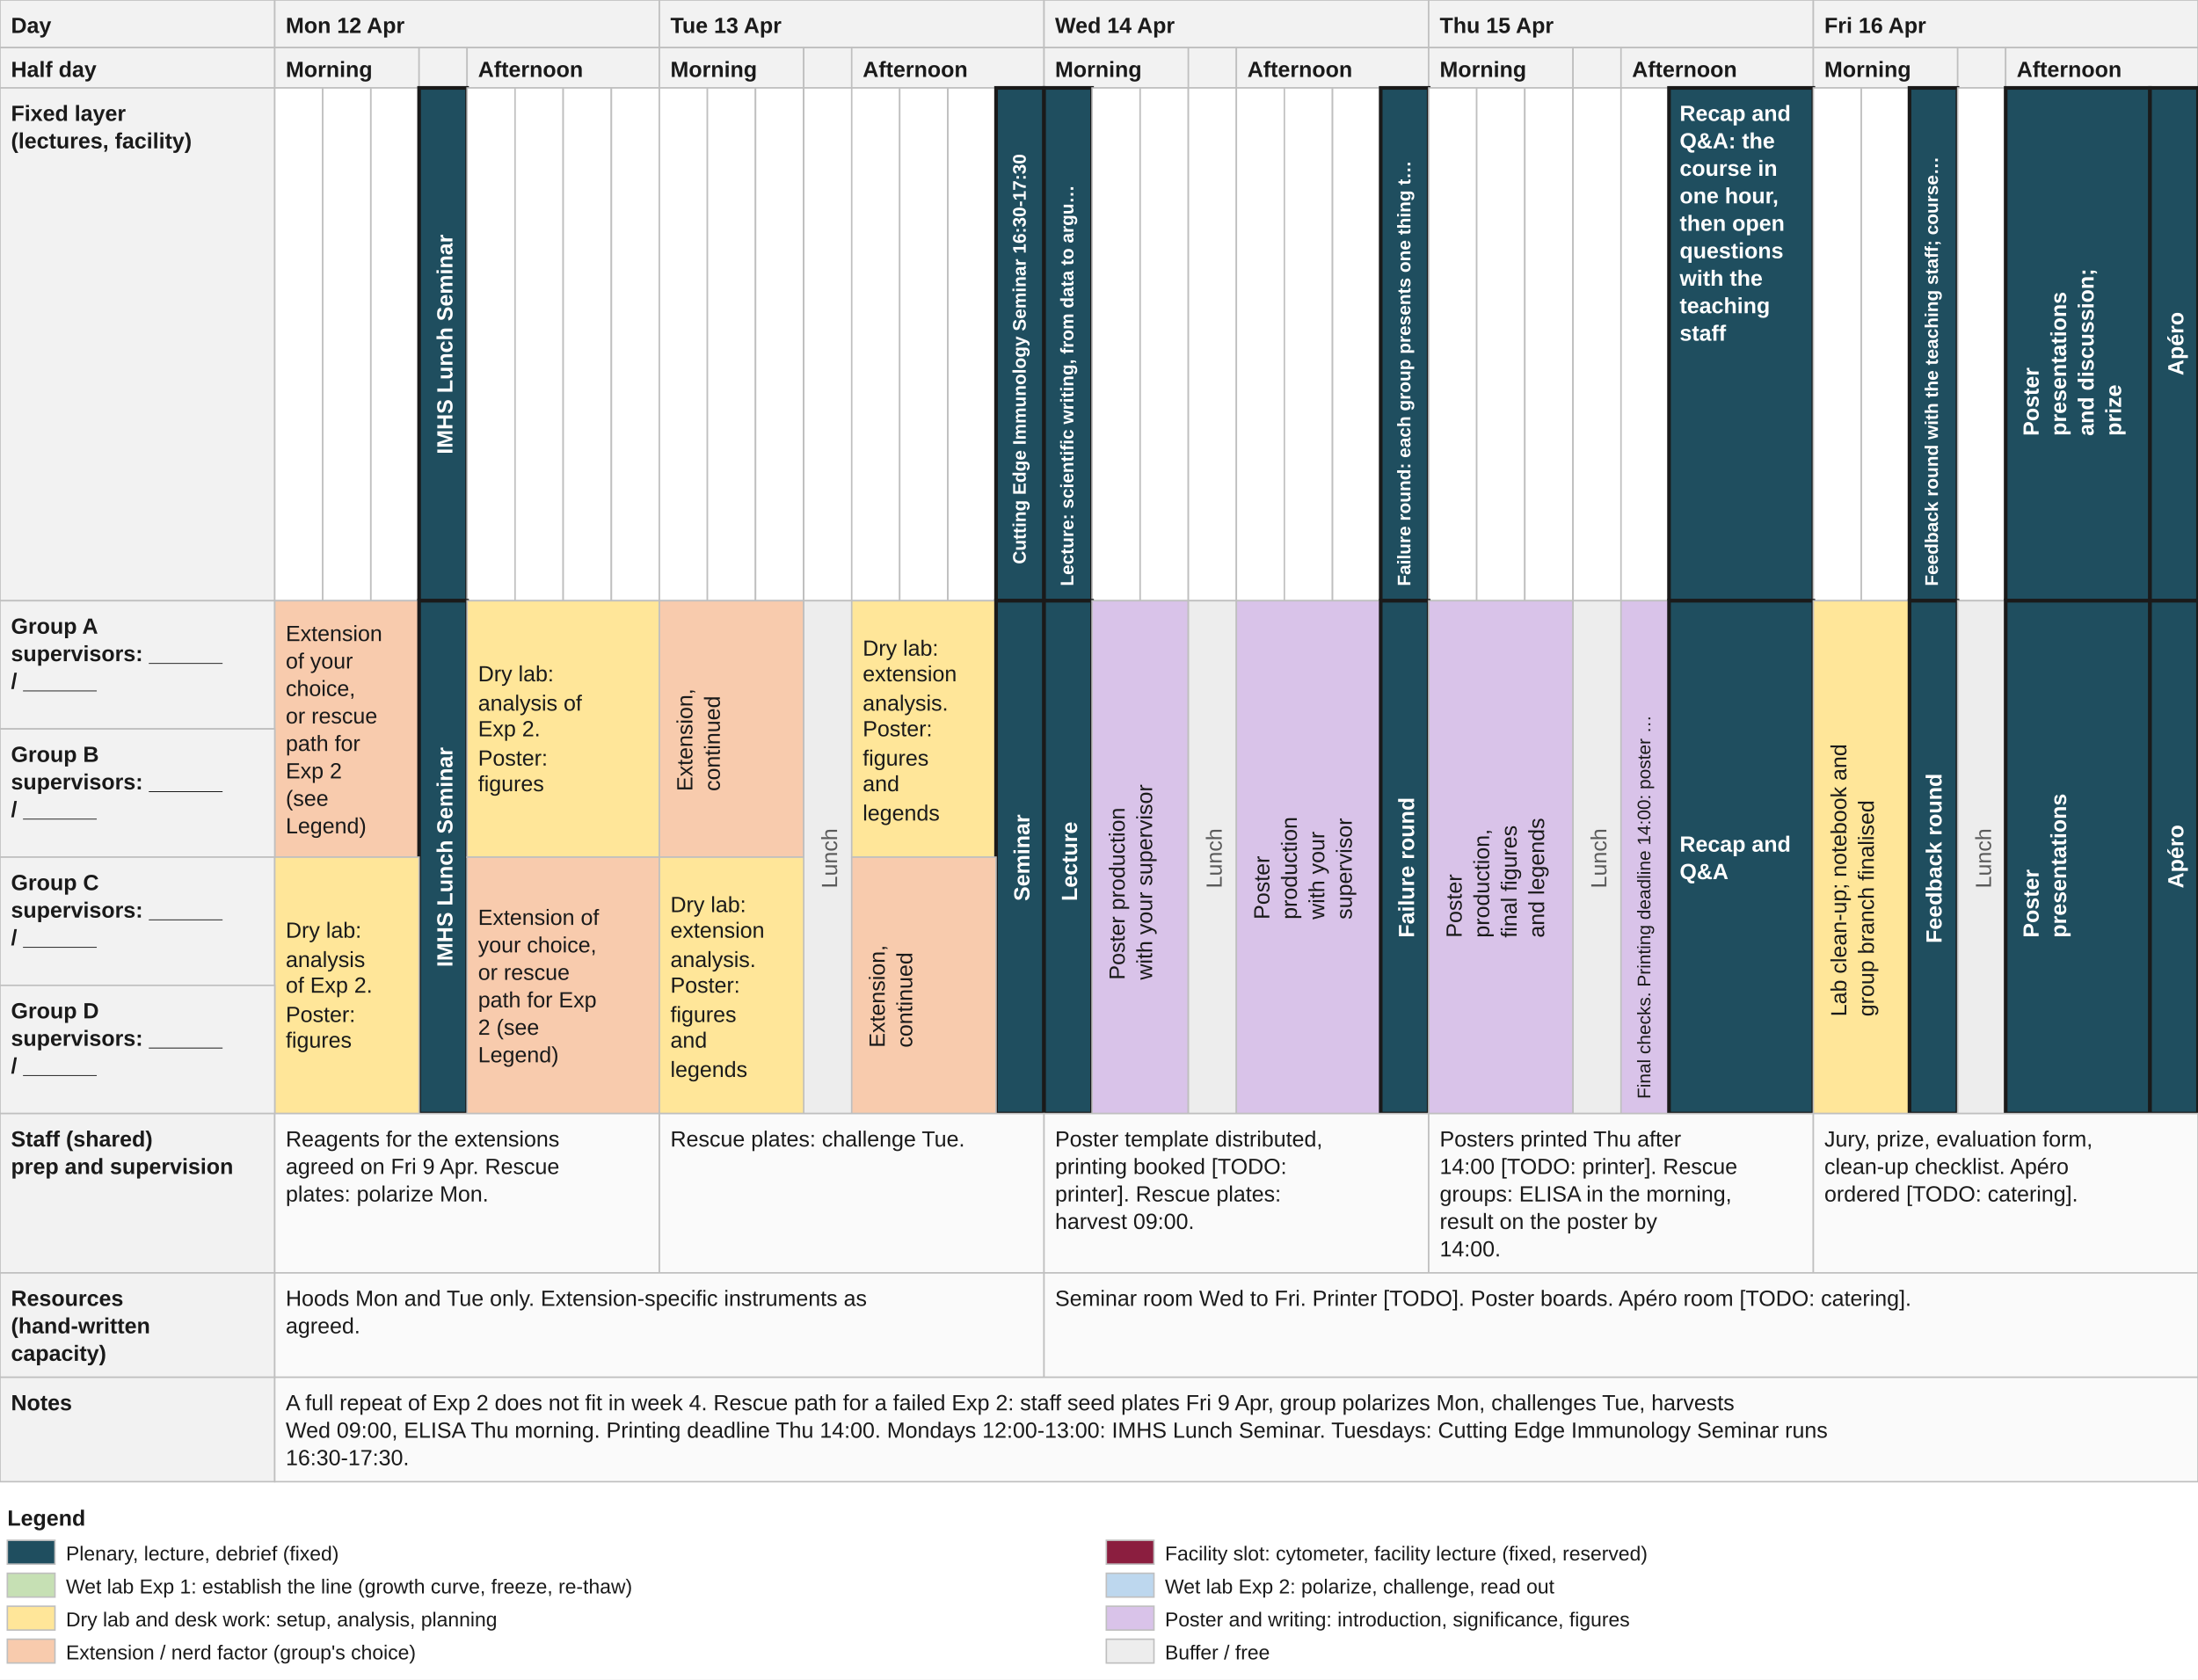
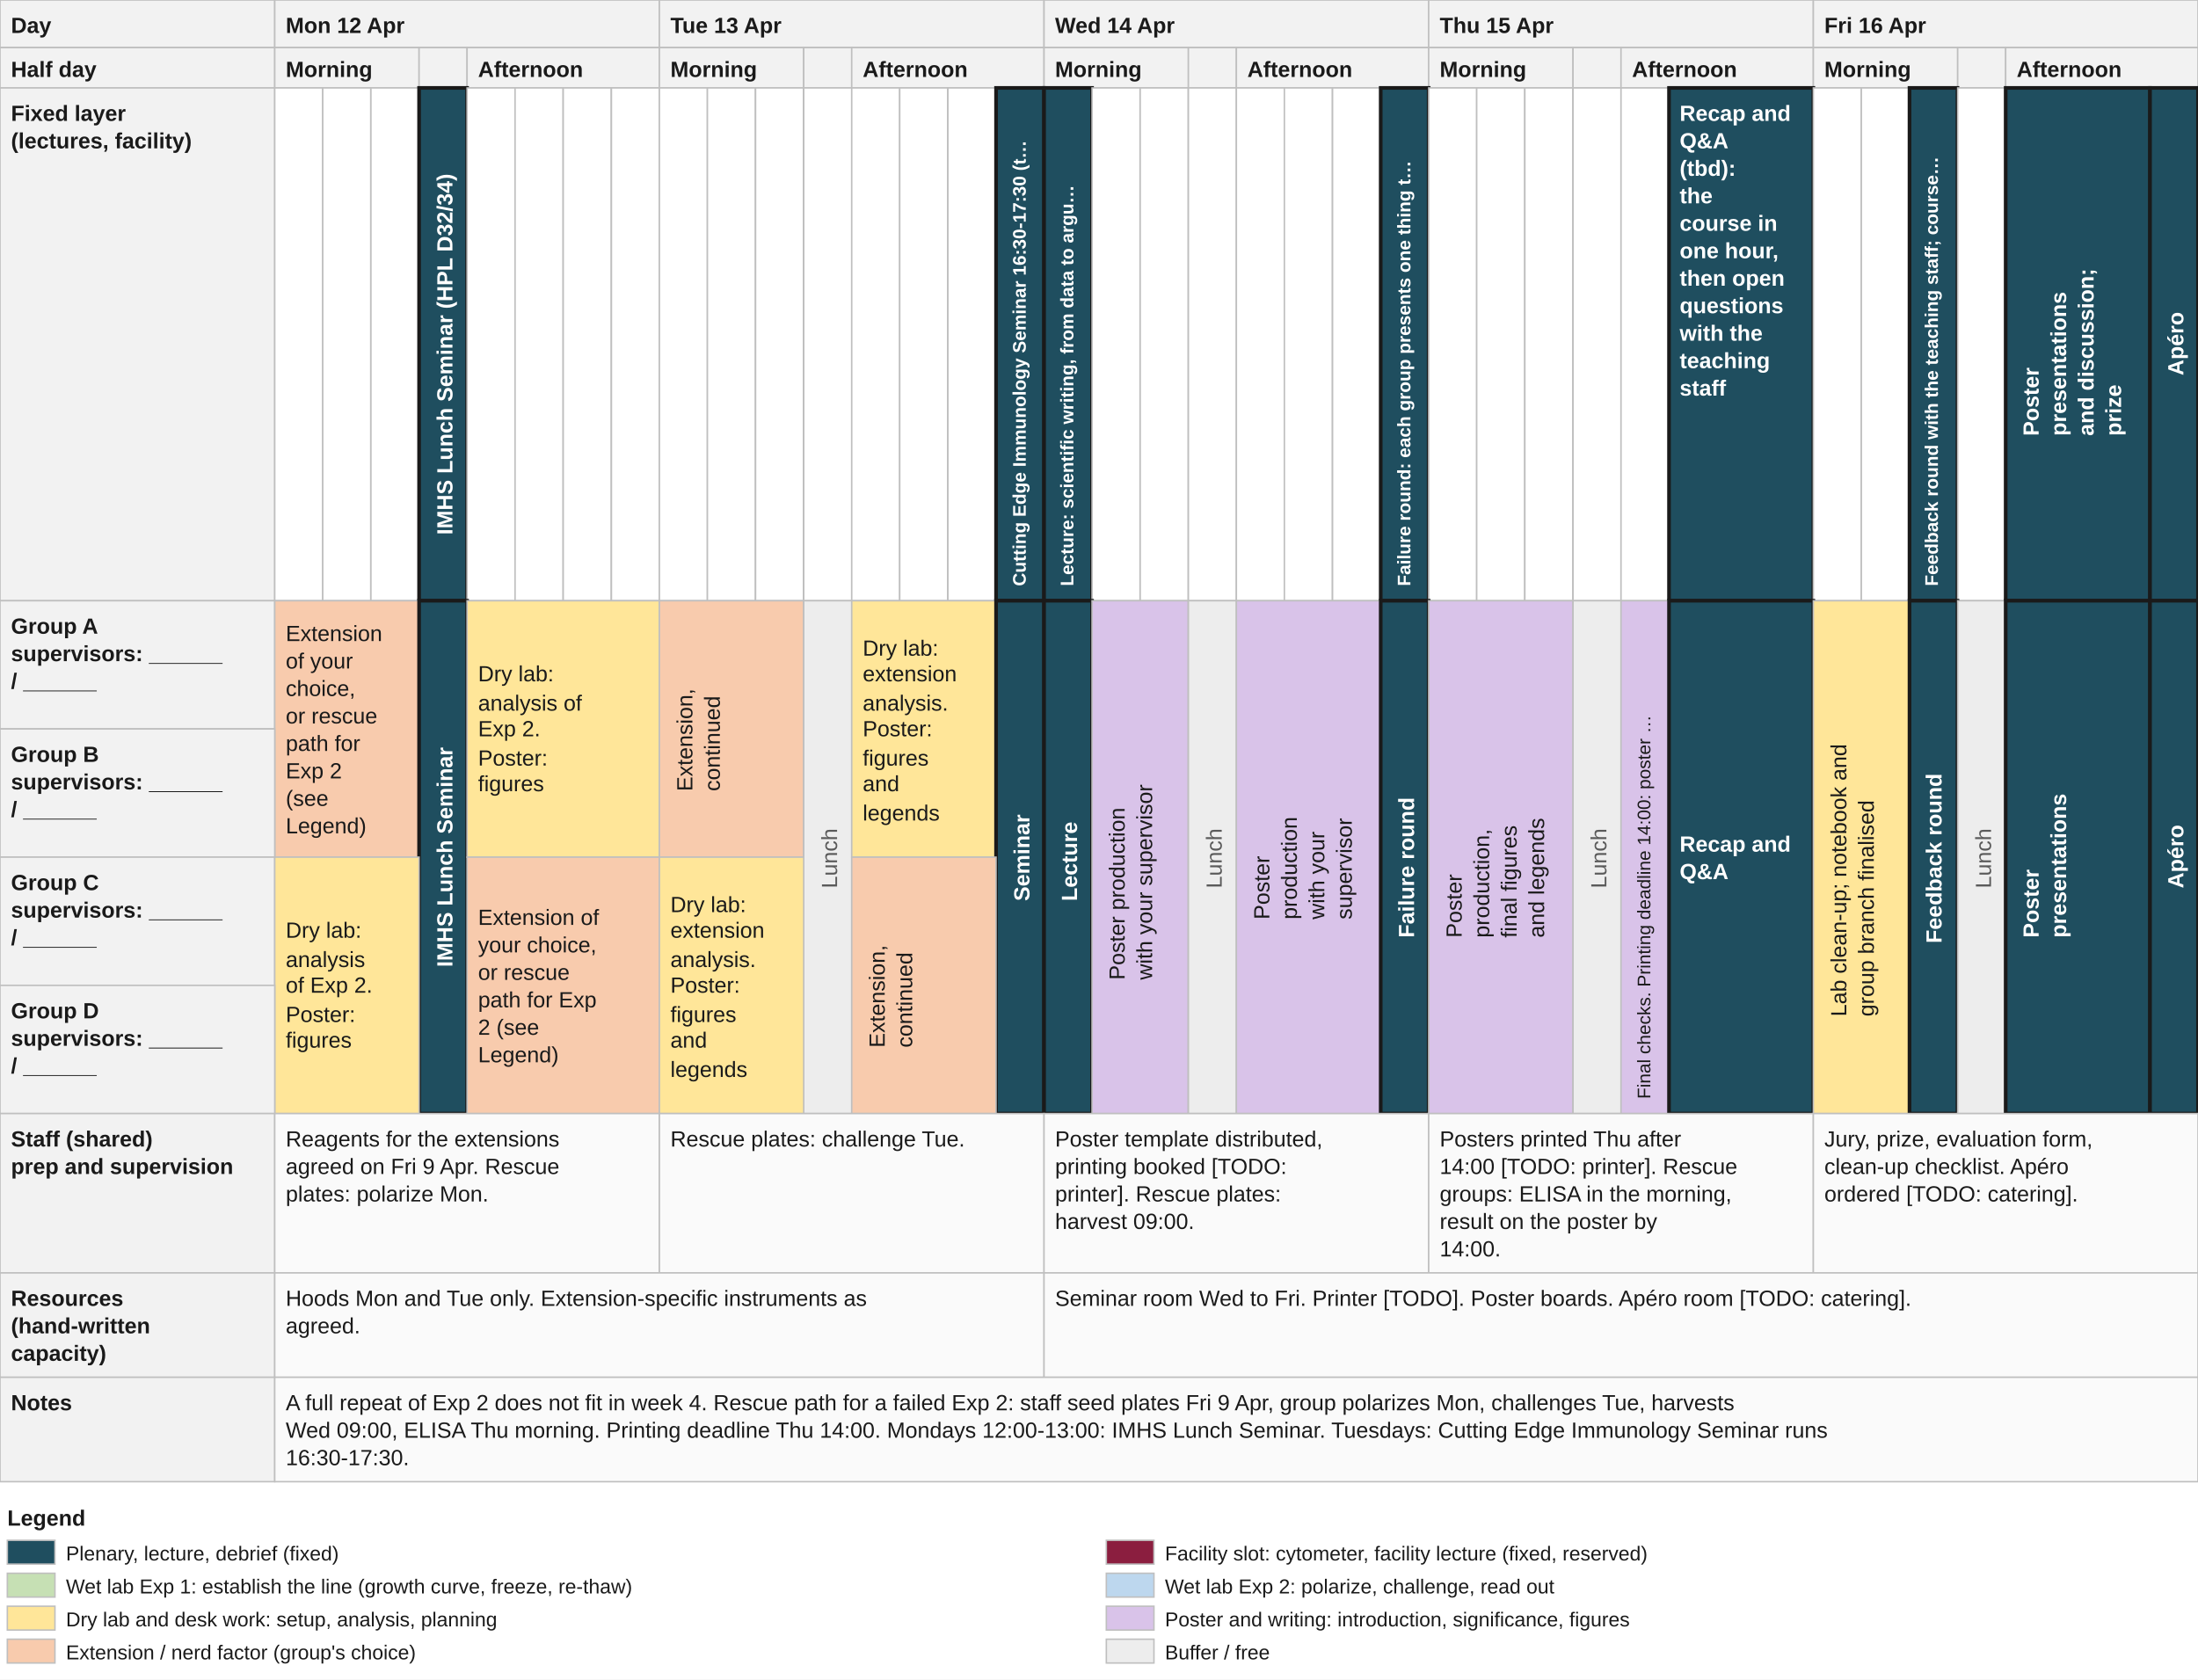
<svg xmlns="http://www.w3.org/2000/svg" viewBox="0 0 1200 917" width="1200" height="917" font-family="Arial, Helvetica, sans-serif">
  <rect x="0" y="0" width="1200" height="917" fill="#ffffff" />
  <rect x="0.0" y="0" width="150.0" height="26" fill="#F2F2F2" stroke="#BFBFBF" stroke-width="0.8" />
  <text x="6" y="18" font-size="12" fill="#1A1A1A" font-weight="bold">Day</text>
  <rect x="150.0" y="0" width="210.0" height="26" fill="#F2F2F2" stroke="#BFBFBF" stroke-width="0.8" />
  <text x="156" y="18" font-size="12" fill="#1A1A1A" font-weight="bold">Mon 12 Apr</text>
  <rect x="360.0" y="0" width="210.0" height="26" fill="#F2F2F2" stroke="#BFBFBF" stroke-width="0.8" />
  <text x="366" y="18" font-size="12" fill="#1A1A1A" font-weight="bold">Tue 13 Apr</text>
  <rect x="570.0" y="0" width="210.0" height="26" fill="#F2F2F2" stroke="#BFBFBF" stroke-width="0.8" />
  <text x="576" y="18" font-size="12" fill="#1A1A1A" font-weight="bold">Wed 14 Apr</text>
  <rect x="780.0" y="0" width="210.0" height="26" fill="#F2F2F2" stroke="#BFBFBF" stroke-width="0.8" />
  <text x="786" y="18" font-size="12" fill="#1A1A1A" font-weight="bold">Thu 15 Apr</text>
  <rect x="990.0" y="0" width="210.0" height="26" fill="#F2F2F2" stroke="#BFBFBF" stroke-width="0.8" />
  <text x="996" y="18" font-size="12" fill="#1A1A1A" font-weight="bold">Fri 16 Apr</text>
  <rect x="0.0" y="26" width="150.0" height="22" fill="#F2F2F2" stroke="#BFBFBF" stroke-width="0.8" />
  <text x="6" y="42" font-size="12" fill="#1A1A1A" font-weight="bold">Half day</text>
  <rect x="150.0" y="26" width="78.8" height="22" fill="#F2F2F2" stroke="#BFBFBF" stroke-width="0.8" />
  <text x="156" y="42" font-size="12" fill="#1A1A1A" font-weight="bold">Morning</text>
  <rect x="228.8" y="26" width="26.2" height="22" fill="#F2F2F2" stroke="#BFBFBF" stroke-width="0.8" />
  <rect x="255.0" y="26" width="105.0" height="22" fill="#F2F2F2" stroke="#BFBFBF" stroke-width="0.8" />
  <text x="261" y="42" font-size="12" fill="#1A1A1A" font-weight="bold">Afternoon</text>
  <rect x="360.0" y="26" width="78.8" height="22" fill="#F2F2F2" stroke="#BFBFBF" stroke-width="0.8" />
  <text x="366" y="42" font-size="12" fill="#1A1A1A" font-weight="bold">Morning</text>
  <rect x="438.8" y="26" width="26.2" height="22" fill="#F2F2F2" stroke="#BFBFBF" stroke-width="0.8" />
  <rect x="465.0" y="26" width="105.0" height="22" fill="#F2F2F2" stroke="#BFBFBF" stroke-width="0.8" />
  <text x="471" y="42" font-size="12" fill="#1A1A1A" font-weight="bold">Afternoon</text>
  <rect x="570.0" y="26" width="78.8" height="22" fill="#F2F2F2" stroke="#BFBFBF" stroke-width="0.8" />
  <text x="576" y="42" font-size="12" fill="#1A1A1A" font-weight="bold">Morning</text>
  <rect x="648.8" y="26" width="26.2" height="22" fill="#F2F2F2" stroke="#BFBFBF" stroke-width="0.8" />
  <rect x="675.0" y="26" width="105.0" height="22" fill="#F2F2F2" stroke="#BFBFBF" stroke-width="0.8" />
  <text x="681" y="42" font-size="12" fill="#1A1A1A" font-weight="bold">Afternoon</text>
  <rect x="780.0" y="26" width="78.8" height="22" fill="#F2F2F2" stroke="#BFBFBF" stroke-width="0.8" />
  <text x="786" y="42" font-size="12" fill="#1A1A1A" font-weight="bold">Morning</text>
  <rect x="858.8" y="26" width="26.2" height="22" fill="#F2F2F2" stroke="#BFBFBF" stroke-width="0.8" />
  <rect x="885.0" y="26" width="105.0" height="22" fill="#F2F2F2" stroke="#BFBFBF" stroke-width="0.8" />
  <text x="891" y="42" font-size="12" fill="#1A1A1A" font-weight="bold">Afternoon</text>
  <rect x="990.0" y="26" width="78.8" height="22" fill="#F2F2F2" stroke="#BFBFBF" stroke-width="0.8" />
  <text x="996" y="42" font-size="12" fill="#1A1A1A" font-weight="bold">Morning</text>
  <rect x="1068.8" y="26" width="26.2" height="22" fill="#F2F2F2" stroke="#BFBFBF" stroke-width="0.8" />
  <rect x="1095.0" y="26" width="105.0" height="22" fill="#F2F2F2" stroke="#BFBFBF" stroke-width="0.8" />
  <text x="1101" y="42" font-size="12" fill="#1A1A1A" font-weight="bold">Afternoon</text>
  <rect x="0.0" y="48" width="150.0" height="280" fill="#F2F2F2" stroke="#BFBFBF" stroke-width="0.8" />
  <text x="6" y="66" font-size="12" fill="#1A1A1A" font-weight="bold">Fixed layer</text>
  <text x="6" y="81" font-size="12" fill="#1A1A1A" font-weight="bold">(lectures, facility)</text>
  <rect x="150.0" y="48" width="26.2" height="280" fill="#FFFFFF" stroke="#BFBFBF" stroke-width="0.8" />
  <rect x="176.2" y="48" width="26.2" height="280" fill="#FFFFFF" stroke="#BFBFBF" stroke-width="0.8" />
  <rect x="202.5" y="48" width="26.2" height="280" fill="#FFFFFF" stroke="#BFBFBF" stroke-width="0.8" />
  <rect x="228.8" y="48" width="26.2" height="280" fill="#1F4E5F" stroke="#1A1A1A" stroke-width="2" />
-   <text x="247" y="248" transform="rotate(-90 247 248)" font-size="12" fill="#FFFFFF" font-weight="bold">IMHS Lunch Seminar</text>
+   <text x="247" y="292" transform="rotate(-90 247 292)" font-size="12" fill="#FFFFFF" font-weight="bold">IMHS Lunch Seminar (HPL D32/34)</text>
  <rect x="255.0" y="48" width="26.2" height="280" fill="#FFFFFF" stroke="#BFBFBF" stroke-width="0.8" />
  <rect x="281.2" y="48" width="26.2" height="280" fill="#FFFFFF" stroke="#BFBFBF" stroke-width="0.8" />
  <rect x="307.5" y="48" width="26.2" height="280" fill="#FFFFFF" stroke="#BFBFBF" stroke-width="0.8" />
  <rect x="333.8" y="48" width="26.2" height="280" fill="#FFFFFF" stroke="#BFBFBF" stroke-width="0.8" />
  <rect x="360.0" y="48" width="26.2" height="280" fill="#FFFFFF" stroke="#BFBFBF" stroke-width="0.8" />
  <rect x="386.2" y="48" width="26.2" height="280" fill="#FFFFFF" stroke="#BFBFBF" stroke-width="0.8" />
  <rect x="412.5" y="48" width="26.2" height="280" fill="#FFFFFF" stroke="#BFBFBF" stroke-width="0.8" />
  <rect x="438.8" y="48" width="26.2" height="280" fill="#FFFFFF" stroke="#BFBFBF" stroke-width="0.8" />
  <rect x="465.0" y="48" width="26.2" height="280" fill="#FFFFFF" stroke="#BFBFBF" stroke-width="0.8" />
  <rect x="491.2" y="48" width="26.2" height="280" fill="#FFFFFF" stroke="#BFBFBF" stroke-width="0.8" />
  <rect x="517.5" y="48" width="26.2" height="280" fill="#FFFFFF" stroke="#BFBFBF" stroke-width="0.8" />
  <rect x="543.8" y="48" width="26.2" height="280" fill="#1F4E5F" stroke="#1A1A1A" stroke-width="2" />
-   <text x="560" y="308" transform="rotate(-90 560 308)" font-size="10" fill="#FFFFFF" font-weight="bold">Cutting Edge Immunology Seminar 16:30-17:30</text>
+   <text x="560" y="320" transform="rotate(-90 560 320)" font-size="10" fill="#FFFFFF" font-weight="bold">Cutting Edge Immunology Seminar 16:30-17:30 (t…</text>
  <rect x="570.0" y="48" width="26.2" height="280" fill="#1F4E5F" stroke="#1A1A1A" stroke-width="2" />
  <text x="586" y="320" transform="rotate(-90 586 320)" font-size="10" fill="#FFFFFF" font-weight="bold">Lecture: scientific writing, from data to argu…</text>
  <rect x="596.2" y="48" width="26.2" height="280" fill="#FFFFFF" stroke="#BFBFBF" stroke-width="0.8" />
  <rect x="622.5" y="48" width="26.2" height="280" fill="#FFFFFF" stroke="#BFBFBF" stroke-width="0.8" />
  <rect x="648.8" y="48" width="26.2" height="280" fill="#FFFFFF" stroke="#BFBFBF" stroke-width="0.8" />
  <rect x="675.0" y="48" width="26.2" height="280" fill="#FFFFFF" stroke="#BFBFBF" stroke-width="0.8" />
  <rect x="701.2" y="48" width="26.2" height="280" fill="#FFFFFF" stroke="#BFBFBF" stroke-width="0.8" />
  <rect x="727.5" y="48" width="26.2" height="280" fill="#FFFFFF" stroke="#BFBFBF" stroke-width="0.8" />
  <rect x="753.8" y="48" width="26.2" height="280" fill="#1F4E5F" stroke="#1A1A1A" stroke-width="2" />
  <text x="770" y="320" transform="rotate(-90 770 320)" font-size="10" fill="#FFFFFF" font-weight="bold">Failure round: each group presents one thing t…</text>
  <rect x="780.0" y="48" width="26.2" height="280" fill="#FFFFFF" stroke="#BFBFBF" stroke-width="0.8" />
  <rect x="806.2" y="48" width="26.2" height="280" fill="#FFFFFF" stroke="#BFBFBF" stroke-width="0.8" />
  <rect x="832.5" y="48" width="26.2" height="280" fill="#FFFFFF" stroke="#BFBFBF" stroke-width="0.8" />
  <rect x="858.8" y="48" width="26.2" height="280" fill="#FFFFFF" stroke="#BFBFBF" stroke-width="0.8" />
  <rect x="885.0" y="48" width="26.2" height="280" fill="#FFFFFF" stroke="#BFBFBF" stroke-width="0.8" />
  <rect x="911.2" y="48" width="78.8" height="280" fill="#1F4E5F" stroke="#1A1A1A" stroke-width="2" />
  <text x="917" y="66" font-size="12" fill="#FFFFFF" font-weight="bold">Recap and</text>
-   <text x="917" y="81" font-size="12" fill="#FFFFFF" font-weight="bold">Q&amp;A: the</text>
-   <text x="917" y="96" font-size="12" fill="#FFFFFF" font-weight="bold">course in</text>
-   <text x="917" y="111" font-size="12" fill="#FFFFFF" font-weight="bold">one hour,</text>
-   <text x="917" y="126" font-size="12" fill="#FFFFFF" font-weight="bold">then open</text>
-   <text x="917" y="141" font-size="12" fill="#FFFFFF" font-weight="bold">questions</text>
-   <text x="917" y="156" font-size="12" fill="#FFFFFF" font-weight="bold">with the</text>
-   <text x="917" y="171" font-size="12" fill="#FFFFFF" font-weight="bold">teaching</text>
-   <text x="917" y="186" font-size="12" fill="#FFFFFF" font-weight="bold">staff</text>
+   <text x="917" y="81" font-size="12" fill="#FFFFFF" font-weight="bold">Q&amp;A</text>
+   <text x="917" y="96" font-size="12" fill="#FFFFFF" font-weight="bold">(tbd):</text>
+   <text x="917" y="111" font-size="12" fill="#FFFFFF" font-weight="bold">the</text>
+   <text x="917" y="126" font-size="12" fill="#FFFFFF" font-weight="bold">course in</text>
+   <text x="917" y="141" font-size="12" fill="#FFFFFF" font-weight="bold">one hour,</text>
+   <text x="917" y="156" font-size="12" fill="#FFFFFF" font-weight="bold">then open</text>
+   <text x="917" y="171" font-size="12" fill="#FFFFFF" font-weight="bold">questions</text>
+   <text x="917" y="186" font-size="12" fill="#FFFFFF" font-weight="bold">with the</text>
+   <text x="917" y="201" font-size="12" fill="#FFFFFF" font-weight="bold">teaching</text>
+   <text x="917" y="216" font-size="12" fill="#FFFFFF" font-weight="bold">staff</text>
  <rect x="990.0" y="48" width="26.2" height="280" fill="#FFFFFF" stroke="#BFBFBF" stroke-width="0.8" />
  <rect x="1016.2" y="48" width="26.2" height="280" fill="#FFFFFF" stroke="#BFBFBF" stroke-width="0.8" />
  <rect x="1042.5" y="48" width="26.2" height="280" fill="#1F4E5F" stroke="#1A1A1A" stroke-width="2" />
  <text x="1058" y="320" transform="rotate(-90 1058 320)" font-size="10" fill="#FFFFFF" font-weight="bold">Feedback round with the teaching staff; course…</text>
  <rect x="1068.8" y="48" width="26.2" height="280" fill="#FFFFFF" stroke="#BFBFBF" stroke-width="0.8" />
  <rect x="1095.0" y="48" width="78.8" height="280" fill="#1F4E5F" stroke="#1A1A1A" stroke-width="2" />
  <text x="1113" y="238" transform="rotate(-90 1113 238)" font-size="12" fill="#FFFFFF" font-weight="bold">Poster</text>
  <text x="1128" y="238" transform="rotate(-90 1128 238)" font-size="12" fill="#FFFFFF" font-weight="bold">presentations</text>
  <text x="1143" y="238" transform="rotate(-90 1143 238)" font-size="12" fill="#FFFFFF" font-weight="bold">and discussion;</text>
  <text x="1158" y="238" transform="rotate(-90 1158 238)" font-size="12" fill="#FFFFFF" font-weight="bold">prize</text>
  <rect x="1173.8" y="48" width="26.2" height="280" fill="#1F4E5F" stroke="#1A1A1A" stroke-width="2" />
  <text x="1192" y="205" transform="rotate(-90 1192 205)" font-size="12" fill="#FFFFFF" font-weight="bold">Apéro</text>
  <rect x="0.0" y="328" width="150.0" height="70" fill="#F2F2F2" stroke="#BFBFBF" stroke-width="0.8" />
  <text x="6" y="346" font-size="12" fill="#1A1A1A" font-weight="bold">Group A</text>
  <text x="6" y="361" font-size="12" fill="#1A1A1A" font-weight="bold">supervisors: ______</text>
  <text x="6" y="376" font-size="12" fill="#1A1A1A" font-weight="bold">/ ______</text>
  <rect x="150.0" y="328" width="78.8" height="140" fill="#F8CBAD" stroke="#BFBFBF" stroke-width="0.8" />
  <text x="156" y="350" font-size="12" fill="#1A1A1A">Extension</text>
  <text x="156" y="365" font-size="12" fill="#1A1A1A">of your</text>
  <text x="156" y="380" font-size="12" fill="#1A1A1A">choice,</text>
  <text x="156" y="395" font-size="12" fill="#1A1A1A">or rescue</text>
  <text x="156" y="410" font-size="12" fill="#1A1A1A">path for</text>
  <text x="156" y="425" font-size="12" fill="#1A1A1A">Exp 2</text>
  <text x="156" y="440" font-size="12" fill="#1A1A1A">(see</text>
  <text x="156" y="455" font-size="12" fill="#1A1A1A">Legend)</text>
  <rect x="228.8" y="328" width="26.2" height="280" fill="#1F4E5F" stroke="#1A1A1A" stroke-width="2" />
  <text x="247" y="528" transform="rotate(-90 247 528)" font-size="12" fill="#FFFFFF" font-weight="bold">IMHS Lunch Seminar</text>
  <rect x="255.0" y="328" width="105.0" height="140" fill="#FFE699" stroke="#BFBFBF" stroke-width="0.8" />
  <text x="261" y="372" font-size="12" fill="#1A1A1A">Dry lab:</text>
  <text x="261" y="388" font-size="12" fill="#1A1A1A">analysis of</text>
  <text x="261" y="402" font-size="12" fill="#1A1A1A">Exp 2.</text>
  <text x="261" y="418" font-size="12" fill="#1A1A1A">Poster:</text>
  <text x="261" y="432" font-size="12" fill="#1A1A1A">figures</text>
  <rect x="360.0" y="328" width="78.8" height="140" fill="#F8CBAD" stroke="#BFBFBF" stroke-width="0.8" />
  <text x="378" y="432" transform="rotate(-90 378 432)" font-size="12" fill="#1A1A1A">Extension,</text>
  <text x="393" y="432" transform="rotate(-90 393 432)" font-size="12" fill="#1A1A1A">continued</text>
  <rect x="438.8" y="328" width="26.2" height="280" fill="#EDEDED" stroke="#BFBFBF" stroke-width="0.8" />
  <text x="457" y="485" transform="rotate(-90 457 485)" font-size="12" fill="#5A5A5A">Lunch</text>
  <rect x="465.0" y="328" width="78.8" height="140" fill="#FFE699" stroke="#BFBFBF" stroke-width="0.8" />
  <text x="471" y="358" font-size="12" fill="#1A1A1A">Dry lab:</text>
  <text x="471" y="372" font-size="12" fill="#1A1A1A">extension</text>
  <text x="471" y="388" font-size="12" fill="#1A1A1A">analysis.</text>
  <text x="471" y="402" font-size="12" fill="#1A1A1A">Poster:</text>
  <text x="471" y="418" font-size="12" fill="#1A1A1A">figures</text>
  <text x="471" y="432" font-size="12" fill="#1A1A1A">and</text>
  <text x="471" y="448" font-size="12" fill="#1A1A1A">legends</text>
  <rect x="543.8" y="328" width="26.2" height="280" fill="#1F4E5F" stroke="#1A1A1A" stroke-width="2" />
  <text x="562" y="492" transform="rotate(-90 562 492)" font-size="12" fill="#FFFFFF" font-weight="bold">Seminar</text>
  <rect x="570.0" y="328" width="26.2" height="280" fill="#1F4E5F" stroke="#1A1A1A" stroke-width="2" />
  <text x="588" y="492" transform="rotate(-90 588 492)" font-size="12" fill="#FFFFFF" font-weight="bold">Lecture</text>
  <rect x="596.2" y="328" width="52.5" height="280" fill="#D9C3E9" stroke="#BFBFBF" stroke-width="0.8" />
  <text x="614" y="535" transform="rotate(-90 614 535)" font-size="12" fill="#1A1A1A">Poster production</text>
  <text x="629" y="535" transform="rotate(-90 629 535)" font-size="12" fill="#1A1A1A">with your supervisor</text>
  <rect x="648.8" y="328" width="26.2" height="280" fill="#EDEDED" stroke="#BFBFBF" stroke-width="0.8" />
  <text x="667" y="485" transform="rotate(-90 667 485)" font-size="12" fill="#5A5A5A">Lunch</text>
  <rect x="675.0" y="328" width="78.8" height="280" fill="#D9C3E9" stroke="#BFBFBF" stroke-width="0.8" />
  <text x="693" y="502" transform="rotate(-90 693 502)" font-size="12" fill="#1A1A1A">Poster</text>
  <text x="708" y="502" transform="rotate(-90 708 502)" font-size="12" fill="#1A1A1A">production</text>
  <text x="723" y="502" transform="rotate(-90 723 502)" font-size="12" fill="#1A1A1A">with your</text>
  <text x="738" y="502" transform="rotate(-90 738 502)" font-size="12" fill="#1A1A1A">supervisor</text>
  <rect x="753.8" y="328" width="26.2" height="280" fill="#1F4E5F" stroke="#1A1A1A" stroke-width="2" />
  <text x="772" y="512" transform="rotate(-90 772 512)" font-size="12" fill="#FFFFFF" font-weight="bold">Failure round</text>
  <rect x="780.0" y="328" width="78.8" height="280" fill="#D9C3E9" stroke="#BFBFBF" stroke-width="0.8" />
  <text x="798" y="512" transform="rotate(-90 798 512)" font-size="12" fill="#1A1A1A">Poster</text>
  <text x="813" y="512" transform="rotate(-90 813 512)" font-size="12" fill="#1A1A1A">production,</text>
  <text x="828" y="512" transform="rotate(-90 828 512)" font-size="12" fill="#1A1A1A">final figures</text>
  <text x="843" y="512" transform="rotate(-90 843 512)" font-size="12" fill="#1A1A1A">and legends</text>
  <rect x="858.8" y="328" width="26.2" height="280" fill="#EDEDED" stroke="#BFBFBF" stroke-width="0.8" />
  <text x="877" y="485" transform="rotate(-90 877 485)" font-size="12" fill="#5A5A5A">Lunch</text>
  <rect x="885.0" y="328" width="26.2" height="280" fill="#D9C3E9" stroke="#BFBFBF" stroke-width="0.8" />
  <text x="901" y="600" transform="rotate(-90 901 600)" font-size="10" fill="#1A1A1A">Final checks. Printing deadline 14:00: poster …</text>
  <rect x="911.2" y="328" width="78.8" height="280" fill="#1F4E5F" stroke="#1A1A1A" stroke-width="2" />
  <text x="917" y="465" font-size="12" fill="#FFFFFF" font-weight="bold">Recap and</text>
  <text x="917" y="480" font-size="12" fill="#FFFFFF" font-weight="bold">Q&amp;A</text>
  <rect x="990.0" y="328" width="52.5" height="280" fill="#FFE699" stroke="#BFBFBF" stroke-width="0.8" />
  <text x="1008" y="555" transform="rotate(-90 1008 555)" font-size="12" fill="#1A1A1A">Lab clean-up; notebook and</text>
  <text x="1023" y="555" transform="rotate(-90 1023 555)" font-size="12" fill="#1A1A1A">group branch finalised</text>
  <rect x="1042.5" y="328" width="26.2" height="280" fill="#1F4E5F" stroke="#1A1A1A" stroke-width="2" />
  <text x="1060" y="515" transform="rotate(-90 1060 515)" font-size="12" fill="#FFFFFF" font-weight="bold">Feedback round</text>
  <rect x="1068.8" y="328" width="26.2" height="280" fill="#EDEDED" stroke="#BFBFBF" stroke-width="0.8" />
  <text x="1087" y="485" transform="rotate(-90 1087 485)" font-size="12" fill="#5A5A5A">Lunch</text>
  <rect x="1095.0" y="328" width="78.8" height="280" fill="#1F4E5F" stroke="#1A1A1A" stroke-width="2" />
  <text x="1113" y="512" transform="rotate(-90 1113 512)" font-size="12" fill="#FFFFFF" font-weight="bold">Poster</text>
  <text x="1128" y="512" transform="rotate(-90 1128 512)" font-size="12" fill="#FFFFFF" font-weight="bold">presentations</text>
  <rect x="1173.8" y="328" width="26.2" height="280" fill="#1F4E5F" stroke="#1A1A1A" stroke-width="2" />
  <text x="1192" y="485" transform="rotate(-90 1192 485)" font-size="12" fill="#FFFFFF" font-weight="bold">Apéro</text>
  <rect x="0.0" y="398" width="150.0" height="70" fill="#F2F2F2" stroke="#BFBFBF" stroke-width="0.8" />
  <text x="6" y="416" font-size="12" fill="#1A1A1A" font-weight="bold">Group B</text>
  <text x="6" y="431" font-size="12" fill="#1A1A1A" font-weight="bold">supervisors: ______</text>
  <text x="6" y="446" font-size="12" fill="#1A1A1A" font-weight="bold">/ ______</text>
  <rect x="0.0" y="468" width="150.0" height="70" fill="#F2F2F2" stroke="#BFBFBF" stroke-width="0.8" />
  <text x="6" y="486" font-size="12" fill="#1A1A1A" font-weight="bold">Group C</text>
  <text x="6" y="501" font-size="12" fill="#1A1A1A" font-weight="bold">supervisors: ______</text>
  <text x="6" y="516" font-size="12" fill="#1A1A1A" font-weight="bold">/ ______</text>
  <rect x="150.0" y="468" width="78.8" height="140" fill="#FFE699" stroke="#BFBFBF" stroke-width="0.8" />
  <text x="156" y="512" font-size="12" fill="#1A1A1A">Dry lab:</text>
  <text x="156" y="528" font-size="12" fill="#1A1A1A">analysis</text>
  <text x="156" y="542" font-size="12" fill="#1A1A1A">of Exp 2.</text>
  <text x="156" y="558" font-size="12" fill="#1A1A1A">Poster:</text>
  <text x="156" y="572" font-size="12" fill="#1A1A1A">figures</text>
  <rect x="255.0" y="468" width="105.0" height="140" fill="#F8CBAD" stroke="#BFBFBF" stroke-width="0.8" />
  <text x="261" y="505" font-size="12" fill="#1A1A1A">Extension of</text>
  <text x="261" y="520" font-size="12" fill="#1A1A1A">your choice,</text>
  <text x="261" y="535" font-size="12" fill="#1A1A1A">or rescue</text>
  <text x="261" y="550" font-size="12" fill="#1A1A1A">path for Exp</text>
  <text x="261" y="565" font-size="12" fill="#1A1A1A">2 (see</text>
  <text x="261" y="580" font-size="12" fill="#1A1A1A">Legend)</text>
  <rect x="360.0" y="468" width="78.8" height="140" fill="#FFE699" stroke="#BFBFBF" stroke-width="0.8" />
  <text x="366" y="498" font-size="12" fill="#1A1A1A">Dry lab:</text>
  <text x="366" y="512" font-size="12" fill="#1A1A1A">extension</text>
  <text x="366" y="528" font-size="12" fill="#1A1A1A">analysis.</text>
  <text x="366" y="542" font-size="12" fill="#1A1A1A">Poster:</text>
  <text x="366" y="558" font-size="12" fill="#1A1A1A">figures</text>
  <text x="366" y="572" font-size="12" fill="#1A1A1A">and</text>
  <text x="366" y="588" font-size="12" fill="#1A1A1A">legends</text>
  <rect x="465.0" y="468" width="78.8" height="140" fill="#F8CBAD" stroke="#BFBFBF" stroke-width="0.8" />
  <text x="483" y="572" transform="rotate(-90 483 572)" font-size="12" fill="#1A1A1A">Extension,</text>
  <text x="498" y="572" transform="rotate(-90 498 572)" font-size="12" fill="#1A1A1A">continued</text>
  <rect x="0.0" y="538" width="150.0" height="70" fill="#F2F2F2" stroke="#BFBFBF" stroke-width="0.8" />
  <text x="6" y="556" font-size="12" fill="#1A1A1A" font-weight="bold">Group D</text>
  <text x="6" y="571" font-size="12" fill="#1A1A1A" font-weight="bold">supervisors: ______</text>
  <text x="6" y="586" font-size="12" fill="#1A1A1A" font-weight="bold">/ ______</text>
  <rect x="0.0" y="608" width="150.0" height="87" fill="#F2F2F2" stroke="#BFBFBF" stroke-width="0.8" />
  <text x="6" y="626" font-size="12" fill="#1A1A1A" font-weight="bold">Staff (shared)</text>
  <text x="6" y="641" font-size="12" fill="#1A1A1A" font-weight="bold">prep and supervision</text>
  <rect x="150.0" y="608" width="210.0" height="87" fill="#FAFAFA" stroke="#BFBFBF" stroke-width="0.8" />
  <text x="156" y="626" font-size="12" fill="#1A1A1A">Reagents for the extensions</text>
  <text x="156" y="641" font-size="12" fill="#1A1A1A">agreed on Fri 9 Apr. Rescue</text>
  <text x="156" y="656" font-size="12" fill="#1A1A1A">plates: polarize Mon.</text>
  <rect x="360.0" y="608" width="210.0" height="87" fill="#FAFAFA" stroke="#BFBFBF" stroke-width="0.8" />
  <text x="366" y="626" font-size="12" fill="#1A1A1A">Rescue plates: challenge Tue.</text>
  <rect x="570.0" y="608" width="210.0" height="87" fill="#FAFAFA" stroke="#BFBFBF" stroke-width="0.8" />
  <text x="576" y="626" font-size="12" fill="#1A1A1A">Poster template distributed,</text>
  <text x="576" y="641" font-size="12" fill="#1A1A1A">printing booked [TODO:</text>
  <text x="576" y="656" font-size="12" fill="#1A1A1A">printer]. Rescue plates:</text>
  <text x="576" y="671" font-size="12" fill="#1A1A1A">harvest 09:00.</text>
  <rect x="780.0" y="608" width="210.0" height="87" fill="#FAFAFA" stroke="#BFBFBF" stroke-width="0.8" />
  <text x="786" y="626" font-size="12" fill="#1A1A1A">Posters printed Thu after</text>
  <text x="786" y="641" font-size="12" fill="#1A1A1A">14:00 [TODO: printer]. Rescue</text>
  <text x="786" y="656" font-size="12" fill="#1A1A1A">groups: ELISA in the morning,</text>
  <text x="786" y="671" font-size="12" fill="#1A1A1A">result on the poster by</text>
  <text x="786" y="686" font-size="12" fill="#1A1A1A">14:00.</text>
  <rect x="990.0" y="608" width="210.0" height="87" fill="#FAFAFA" stroke="#BFBFBF" stroke-width="0.8" />
  <text x="996" y="626" font-size="12" fill="#1A1A1A">Jury, prize, evaluation form,</text>
  <text x="996" y="641" font-size="12" fill="#1A1A1A">clean-up checklist. Apéro</text>
  <text x="996" y="656" font-size="12" fill="#1A1A1A">ordered [TODO: catering].</text>
  <rect x="0.0" y="695" width="150.0" height="57" fill="#F2F2F2" stroke="#BFBFBF" stroke-width="0.8" />
  <text x="6" y="713" font-size="12" fill="#1A1A1A" font-weight="bold">Resources</text>
  <text x="6" y="728" font-size="12" fill="#1A1A1A" font-weight="bold">(hand-written</text>
  <text x="6" y="743" font-size="12" fill="#1A1A1A" font-weight="bold">capacity)</text>
  <rect x="150.0" y="695" width="420.0" height="57" fill="#FAFAFA" stroke="#BFBFBF" stroke-width="0.8" />
  <text x="156" y="713" font-size="12" fill="#1A1A1A">Hoods Mon and Tue only. Extension-specific instruments as</text>
  <text x="156" y="728" font-size="12" fill="#1A1A1A">agreed.</text>
  <rect x="570.0" y="695" width="630.0" height="57" fill="#FAFAFA" stroke="#BFBFBF" stroke-width="0.8" />
  <text x="576" y="713" font-size="12" fill="#1A1A1A">Seminar room Wed to Fri. Printer [TODO]. Poster boards. Apéro room [TODO: catering].</text>
  <rect x="0.0" y="752" width="150.0" height="57" fill="#F2F2F2" stroke="#BFBFBF" stroke-width="0.8" />
  <text x="6" y="770" font-size="12" fill="#1A1A1A" font-weight="bold">Notes</text>
  <rect x="150.0" y="752" width="1050.0" height="57" fill="#FAFAFA" stroke="#BFBFBF" stroke-width="0.8" />
  <text x="156" y="770" font-size="12" fill="#1A1A1A">A full repeat of Exp 2 does not fit in week 4. Rescue path for a failed Exp 2: staff seed plates Fri 9 Apr, group polarizes Mon, challenges Tue, harvests</text>
  <text x="156" y="785" font-size="12" fill="#1A1A1A">Wed 09:00, ELISA Thu morning. Printing deadline Thu 14:00. Mondays 12:00-13:00: IMHS Lunch Seminar. Tuesdays: Cutting Edge Immunology Seminar runs</text>
  <text x="156" y="800" font-size="12" fill="#1A1A1A">16:30-17:30.</text>
  <text x="4" y="833" font-size="12" font-weight="bold" fill="#1A1A1A">Legend</text>
  <rect x="4" y="841" width="26" height="13" fill="#1F4E5F" stroke="#BFBFBF" stroke-width="0.8" />
  <text x="36" y="852" font-size="11" fill="#1A1A1A">Plenary, lecture, debrief (fixed)</text>
  <rect x="604" y="841" width="26" height="13" fill="#8B1E3F" stroke="#BFBFBF" stroke-width="0.8" />
  <text x="636" y="852" font-size="11" fill="#1A1A1A">Facility slot: cytometer, facility lecture (fixed, reserved)</text>
  <rect x="4" y="859" width="26" height="13" fill="#C6E0B4" stroke="#BFBFBF" stroke-width="0.8" />
  <text x="36" y="870" font-size="11" fill="#1A1A1A">Wet lab Exp 1: establish the line (growth curve, freeze, re-thaw)</text>
  <rect x="604" y="859" width="26" height="13" fill="#BDD7EE" stroke="#BFBFBF" stroke-width="0.8" />
  <text x="636" y="870" font-size="11" fill="#1A1A1A">Wet lab Exp 2: polarize, challenge, read out</text>
  <rect x="4" y="877" width="26" height="13" fill="#FFE699" stroke="#BFBFBF" stroke-width="0.8" />
  <text x="36" y="888" font-size="11" fill="#1A1A1A">Dry lab and desk work: setup, analysis, planning</text>
  <rect x="604" y="877" width="26" height="13" fill="#D9C3E9" stroke="#BFBFBF" stroke-width="0.8" />
  <text x="636" y="888" font-size="11" fill="#1A1A1A">Poster and writing: introduction, significance, figures</text>
  <rect x="4" y="895" width="26" height="13" fill="#F8CBAD" stroke="#BFBFBF" stroke-width="0.8" />
  <text x="36" y="906" font-size="11" fill="#1A1A1A">Extension / nerd factor (group's choice)</text>
  <rect x="604" y="895" width="26" height="13" fill="#EDEDED" stroke="#BFBFBF" stroke-width="0.8" />
  <text x="636" y="906" font-size="11" fill="#1A1A1A">Buffer / free</text>
</svg>
